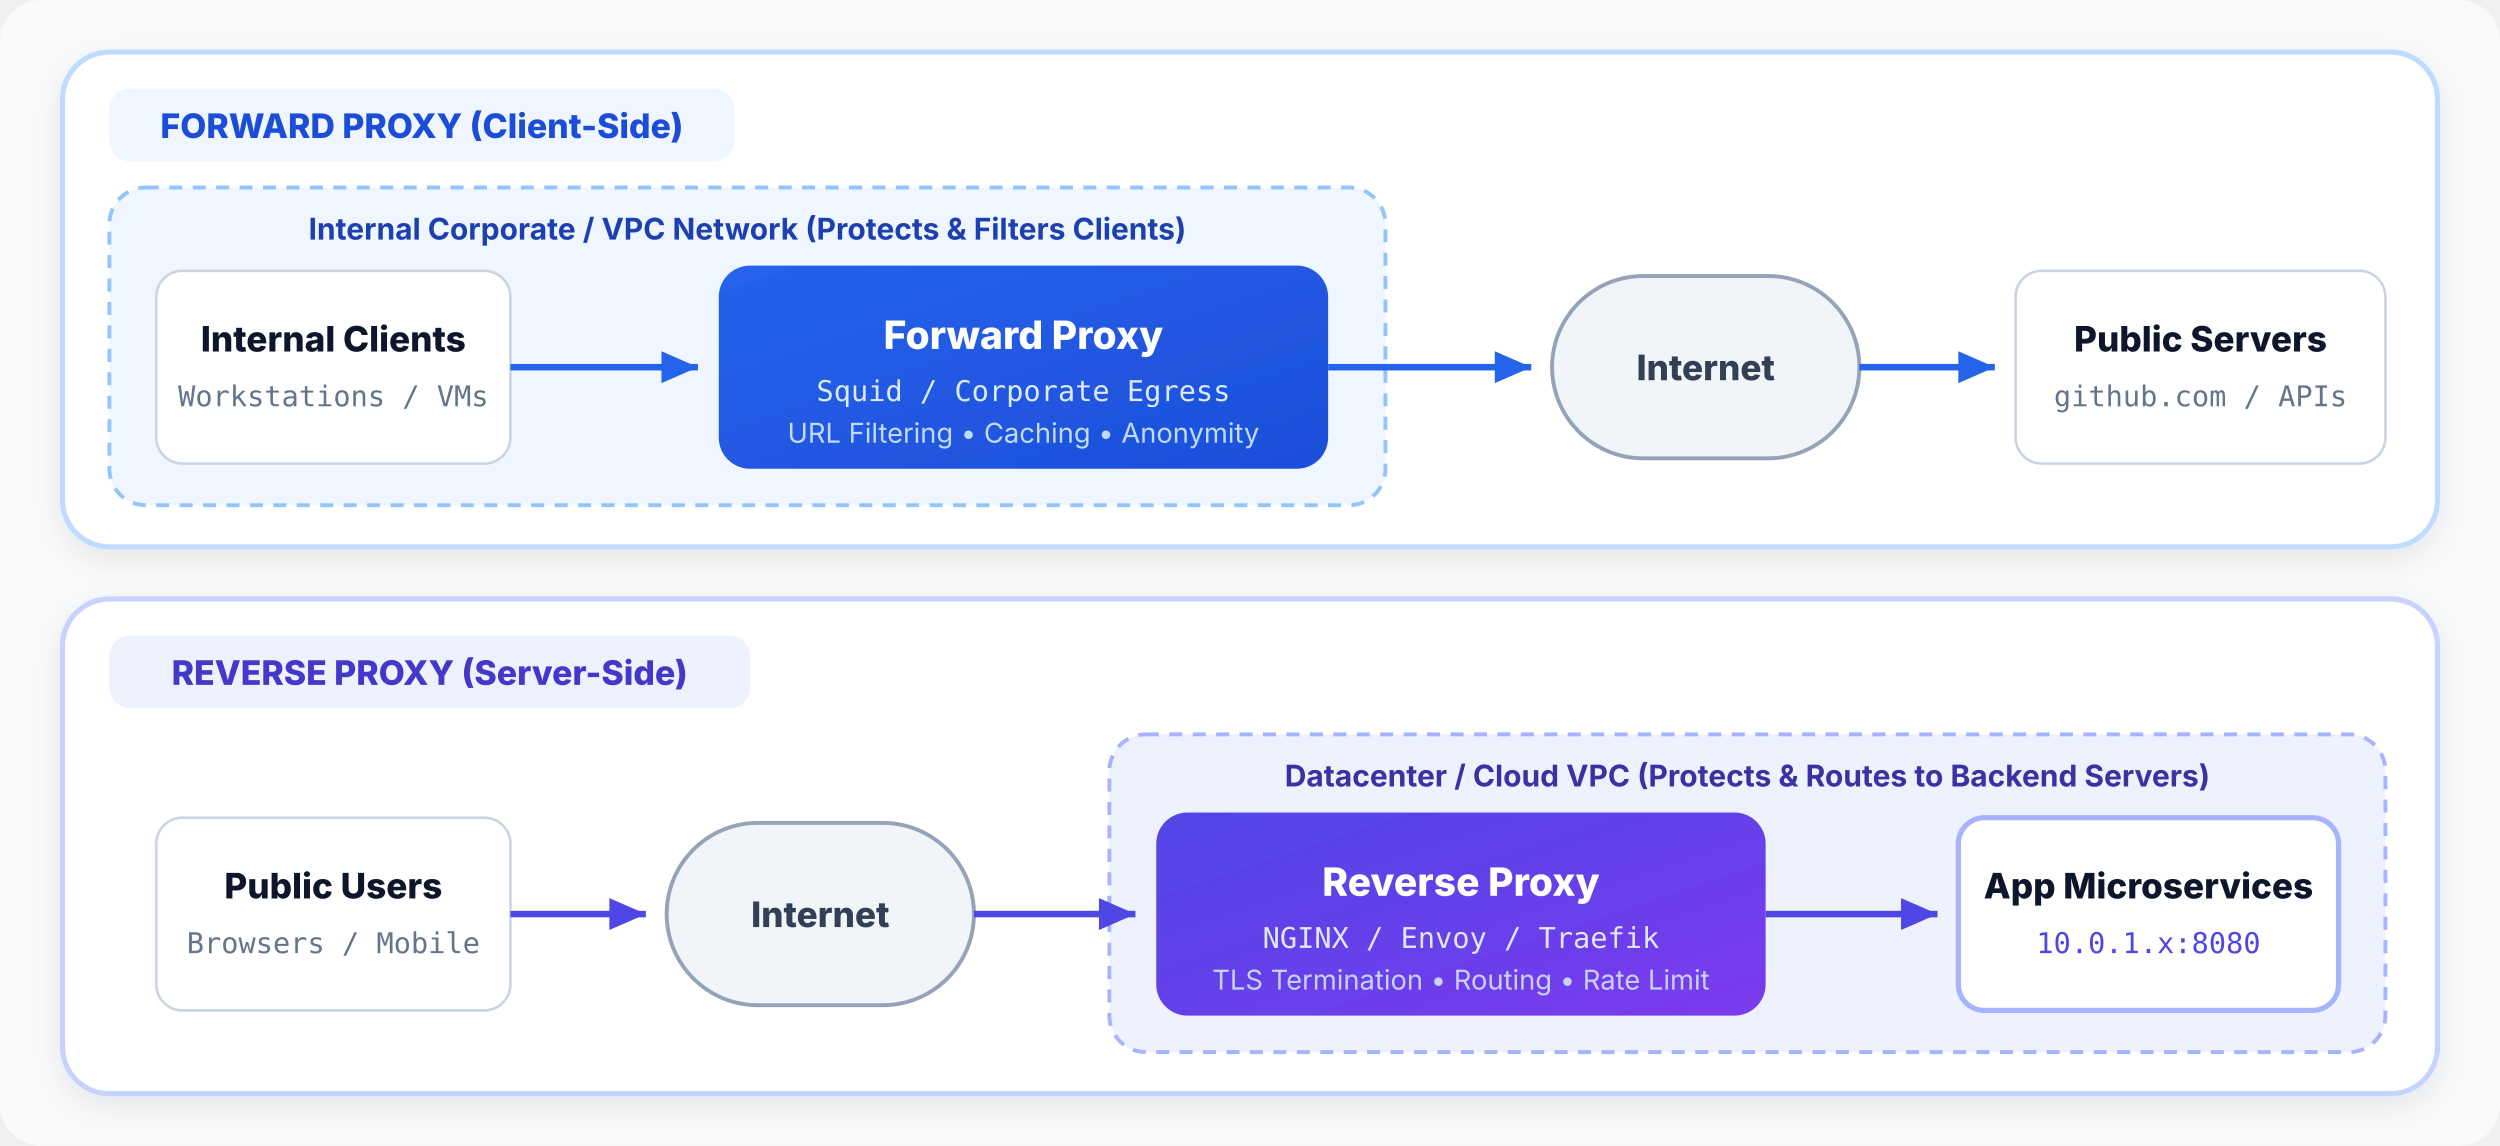
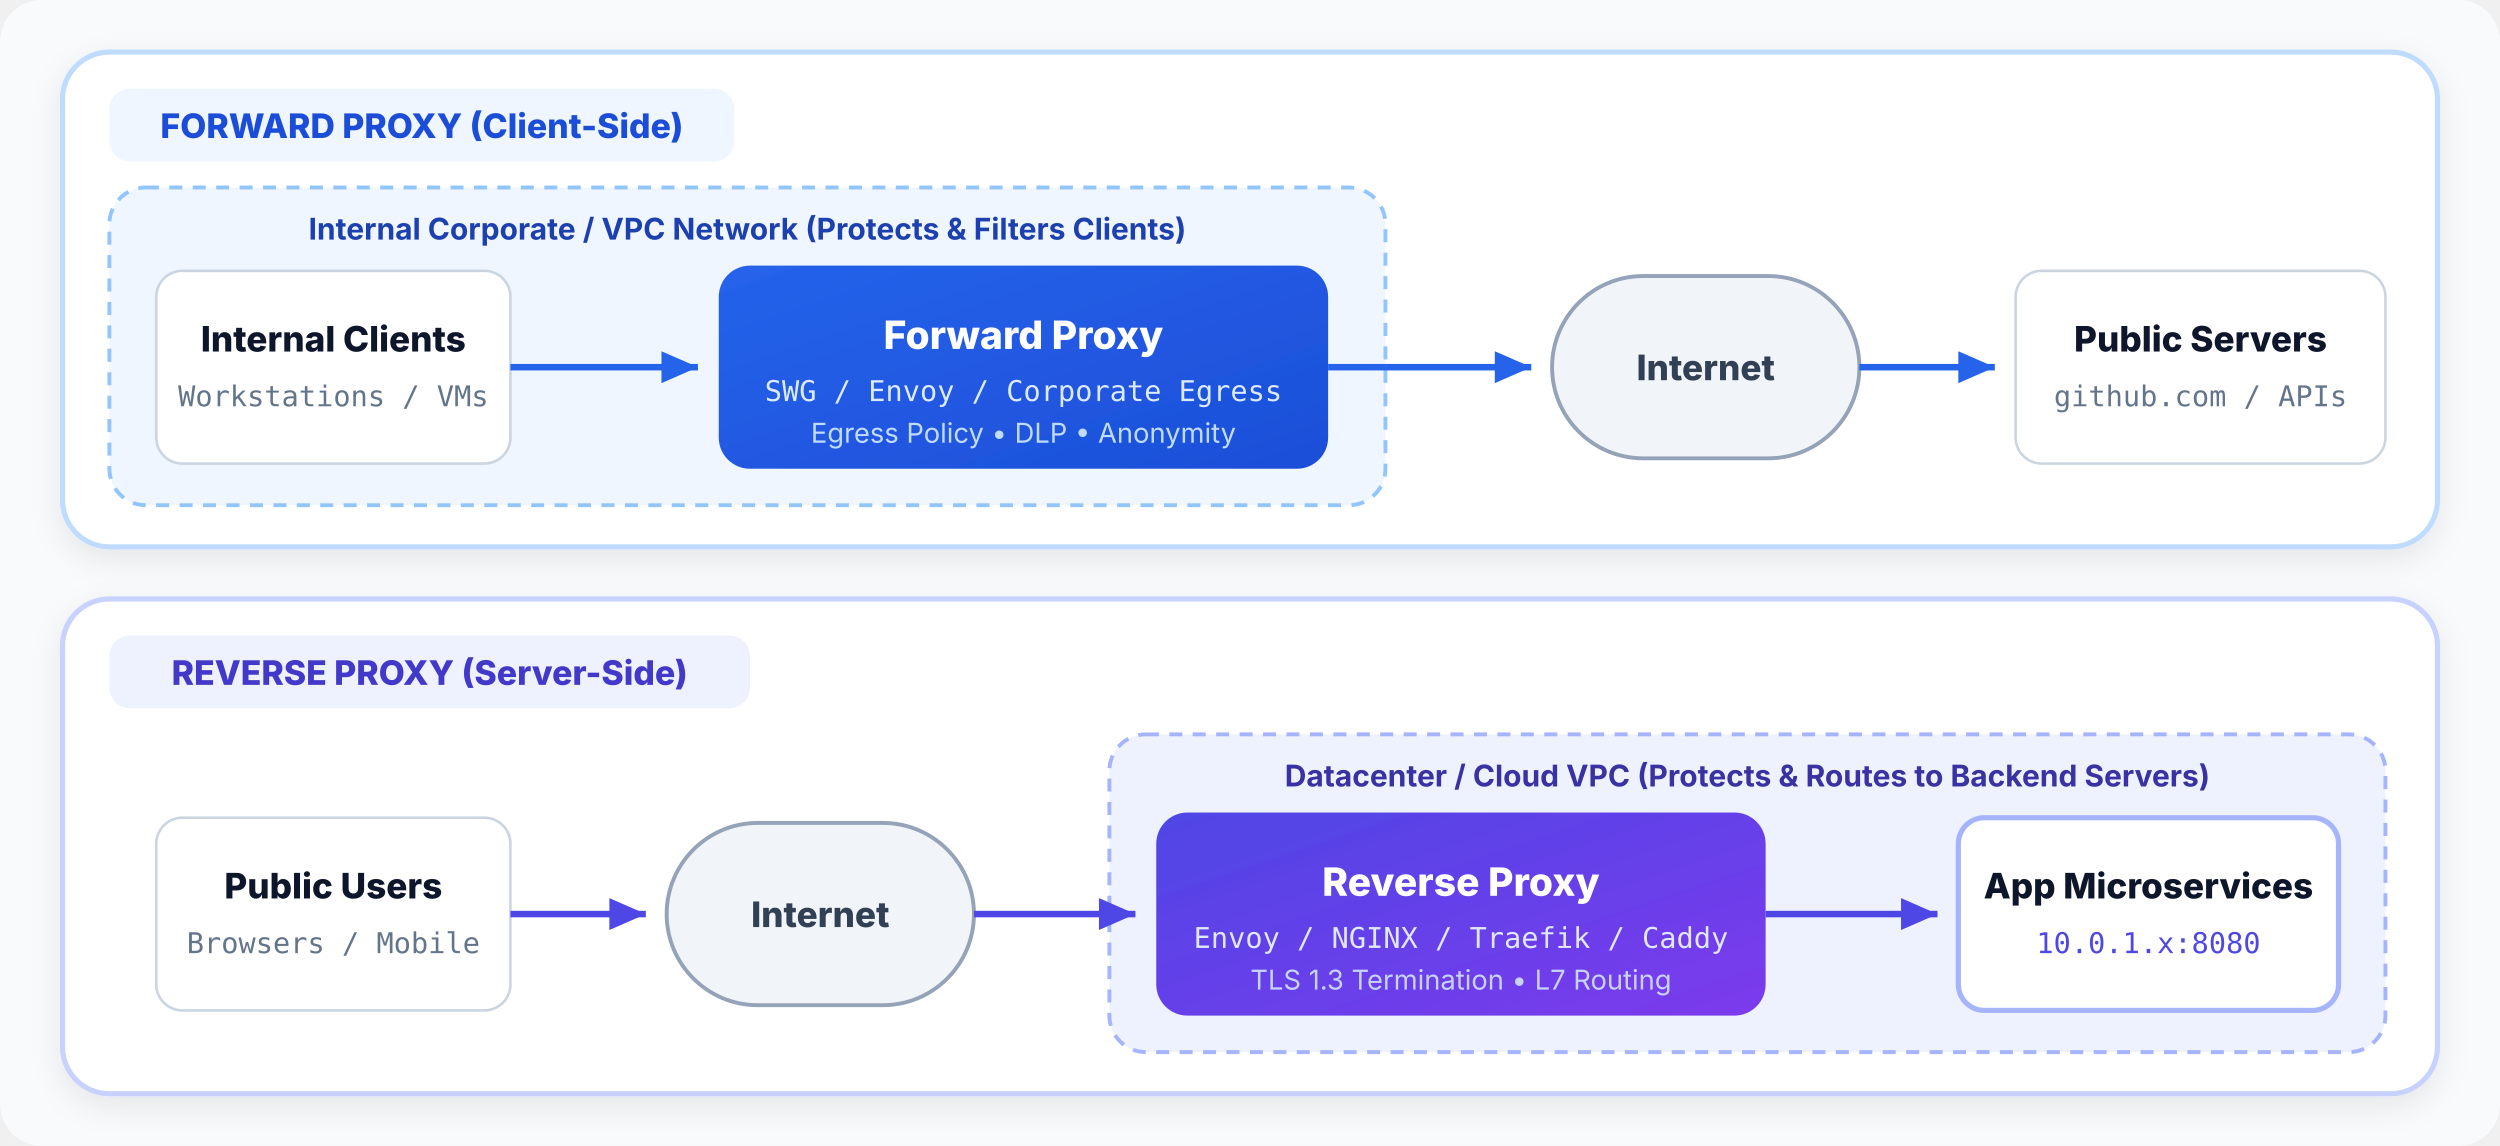
<svg xmlns="http://www.w3.org/2000/svg" viewBox="0 0 960 440" width="960" height="440" font-family="'Inter', -apple-system, BlinkMacSystemFont, 'Segoe UI', sans-serif">
  <defs>
    <linearGradient id="fpGrad" x1="0" y1="0" x2="1" y2="1">
      <stop offset="0%" stop-color="#2563eb" />
      <stop offset="100%" stop-color="#1d4ed8" />
    </linearGradient>
    <linearGradient id="rpGrad" x1="0" y1="0" x2="1" y2="1">
      <stop offset="0%" stop-color="#4f46e5" />
      <stop offset="100%" stop-color="#7c3aed" />
    </linearGradient>
    <marker id="pxArrowBlue" viewBox="0 0 10 10" refX="8" refY="5" markerWidth="7" markerHeight="7" orient="auto-start-reverse">
      <path d="M 0 1.5 L 8 5 L 0 8.5 z" fill="#2563eb" />
    </marker>
    <marker id="pxArrowPurple" viewBox="0 0 10 10" refX="8" refY="5" markerWidth="7" markerHeight="7" orient="auto-start-reverse">
      <path d="M 0 1.5 L 8 5 L 0 8.5 z" fill="#4f46e5" />
    </marker>
    <filter id="pxShadow" x="-10%" y="-10%" width="120%" height="125%">
      <feDropShadow dx="0" dy="4" stdDeviation="6" flood-color="#0f172a" flood-opacity="0.08" />
    </filter>
  </defs>
  <rect width="960" height="440" rx="16" fill="#f8fafc" />
  <g filter="url(#pxShadow)">
    <rect x="24" y="20" width="912" height="190" rx="18" fill="#ffffff" stroke="#bfdbfe" stroke-width="2" />
    <rect x="42" y="34" width="240" height="28" rx="8" fill="#eff6ff" />
    <text x="162" y="53" text-anchor="middle" font-size="13" font-weight="800" fill="#1d4ed8">FORWARD PROXY (Client-Side)</text>
    <rect x="42" y="72" width="490" height="122" rx="14" fill="#eff6ff" stroke="#93c5fd" stroke-width="1.5" stroke-dasharray="5 4" />
    <text x="287" y="92" text-anchor="middle" font-size="11.5" font-weight="700" fill="#1e40af">Internal Corporate / VPC Network (Protects &amp; Filters Clients)</text>
    <rect x="60" y="104" width="136" height="74" rx="10" fill="#ffffff" stroke="#cbd5e1" />
    <text x="128" y="135" text-anchor="middle" font-size="13.5" font-weight="800" fill="#0f172a">Internal Clients</text>
    <text x="128" y="156" text-anchor="middle" font-size="11" font-family="'JetBrains Mono', monospace" fill="#64748b">Workstations / VMs</text>
    <rect x="276" y="102" width="234" height="78" rx="12" fill="url(#fpGrad)" />
    <text x="393" y="134" text-anchor="middle" font-size="15" font-weight="800" fill="#ffffff">Forward Proxy</text>
-     <text x="393" y="154" text-anchor="middle" font-size="11" font-family="'JetBrains Mono', monospace" fill="#dbeafe">Squid / Corporate Egress</text>
-     <text x="393" y="170" text-anchor="middle" font-size="10.5" fill="#bfdbfe">URL Filtering • Caching • Anonymity</text>
+     <text x="393" y="154" text-anchor="middle" font-size="11" font-family="'JetBrains Mono', monospace" fill="#dbeafe">SWG / Envoy / Corporate Egress</text>
+     <text x="393" y="170" text-anchor="middle" font-size="10.5" fill="#bfdbfe">Egress Policy • DLP • Anonymity</text>
    <rect x="596" y="106" width="118" height="70" rx="35" fill="#f1f5f9" stroke="#94a3b8" stroke-width="1.5" />
    <text x="655" y="146" text-anchor="middle" font-size="13.5" font-weight="800" fill="#334155">Internet</text>
    <rect x="774" y="104" width="142" height="74" rx="10" fill="#ffffff" stroke="#cbd5e1" />
    <text x="845" y="135" text-anchor="middle" font-size="13.5" font-weight="800" fill="#0f172a">Public Servers</text>
    <text x="845" y="156" text-anchor="middle" font-size="11" font-family="'JetBrains Mono', monospace" fill="#64748b">github.com / APIs</text>
    <line x1="196" y1="141" x2="268" y2="141" stroke="#2563eb" stroke-width="2.5" marker-end="url(#pxArrowBlue)" />
    <line x1="510" y1="141" x2="588" y2="141" stroke="#2563eb" stroke-width="2.5" marker-end="url(#pxArrowBlue)" />
    <line x1="714" y1="141" x2="766" y2="141" stroke="#2563eb" stroke-width="2.5" marker-end="url(#pxArrowBlue)" />
  </g>
  <g filter="url(#pxShadow)">
    <rect x="24" y="230" width="912" height="190" rx="18" fill="#ffffff" stroke="#c7d2fe" stroke-width="2" />
    <rect x="42" y="244" width="246" height="28" rx="8" fill="#eef2ff" />
    <text x="165" y="263" text-anchor="middle" font-size="13" font-weight="800" fill="#4338ca">REVERSE PROXY (Server-Side)</text>
    <rect x="60" y="314" width="136" height="74" rx="10" fill="#ffffff" stroke="#cbd5e1" />
    <text x="128" y="345" text-anchor="middle" font-size="13.5" font-weight="800" fill="#0f172a">Public Users</text>
    <text x="128" y="366" text-anchor="middle" font-size="11" font-family="'JetBrains Mono', monospace" fill="#64748b">Browsers / Mobile</text>
    <rect x="256" y="316" width="118" height="70" rx="35" fill="#f1f5f9" stroke="#94a3b8" stroke-width="1.5" />
    <text x="315" y="356" text-anchor="middle" font-size="13.5" font-weight="800" fill="#334155">Internet</text>
    <rect x="426" y="282" width="490" height="122" rx="14" fill="#eef2ff" stroke="#a5b4fc" stroke-width="1.5" stroke-dasharray="5 4" />
    <text x="671" y="302" text-anchor="middle" font-size="11.5" font-weight="700" fill="#3730a3">Datacenter / Cloud VPC (Protects &amp; Routes to Backend Servers)</text>
    <rect x="444" y="312" width="234" height="78" rx="12" fill="url(#rpGrad)" />
    <text x="561" y="344" text-anchor="middle" font-size="15" font-weight="800" fill="#ffffff">Reverse Proxy</text>
-     <text x="561" y="364" text-anchor="middle" font-size="11" font-family="'JetBrains Mono', monospace" fill="#e0e7ff">NGINX / Envoy / Traefik</text>
-     <text x="561" y="380" text-anchor="middle" font-size="10.5" fill="#c7d2fe">TLS Termination • Routing • Rate Limit</text>
+     <text x="561" y="364" text-anchor="middle" font-size="11" font-family="'JetBrains Mono', monospace" fill="#e0e7ff">Envoy / NGINX / Traefik / Caddy</text>
+     <text x="561" y="380" text-anchor="middle" font-size="10.5" fill="#c7d2fe">TLS 1.3 Termination • L7 Routing</text>
    <rect x="752" y="314" width="146" height="74" rx="10" fill="#ffffff" stroke="#a5b4fc" stroke-width="2" />
    <text x="825" y="345" text-anchor="middle" font-size="13.5" font-weight="800" fill="#0f172a">App Microservices</text>
    <text x="825" y="366" text-anchor="middle" font-size="11" font-family="'JetBrains Mono', monospace" fill="#4f46e5">10.0.1.x:8080</text>
    <line x1="196" y1="351" x2="248" y2="351" stroke="#4f46e5" stroke-width="2.5" marker-end="url(#pxArrowPurple)" />
    <line x1="374" y1="351" x2="436" y2="351" stroke="#4f46e5" stroke-width="2.5" marker-end="url(#pxArrowPurple)" />
    <line x1="678" y1="351" x2="744" y2="351" stroke="#4f46e5" stroke-width="2.5" marker-end="url(#pxArrowPurple)" />
  </g>
</svg>
